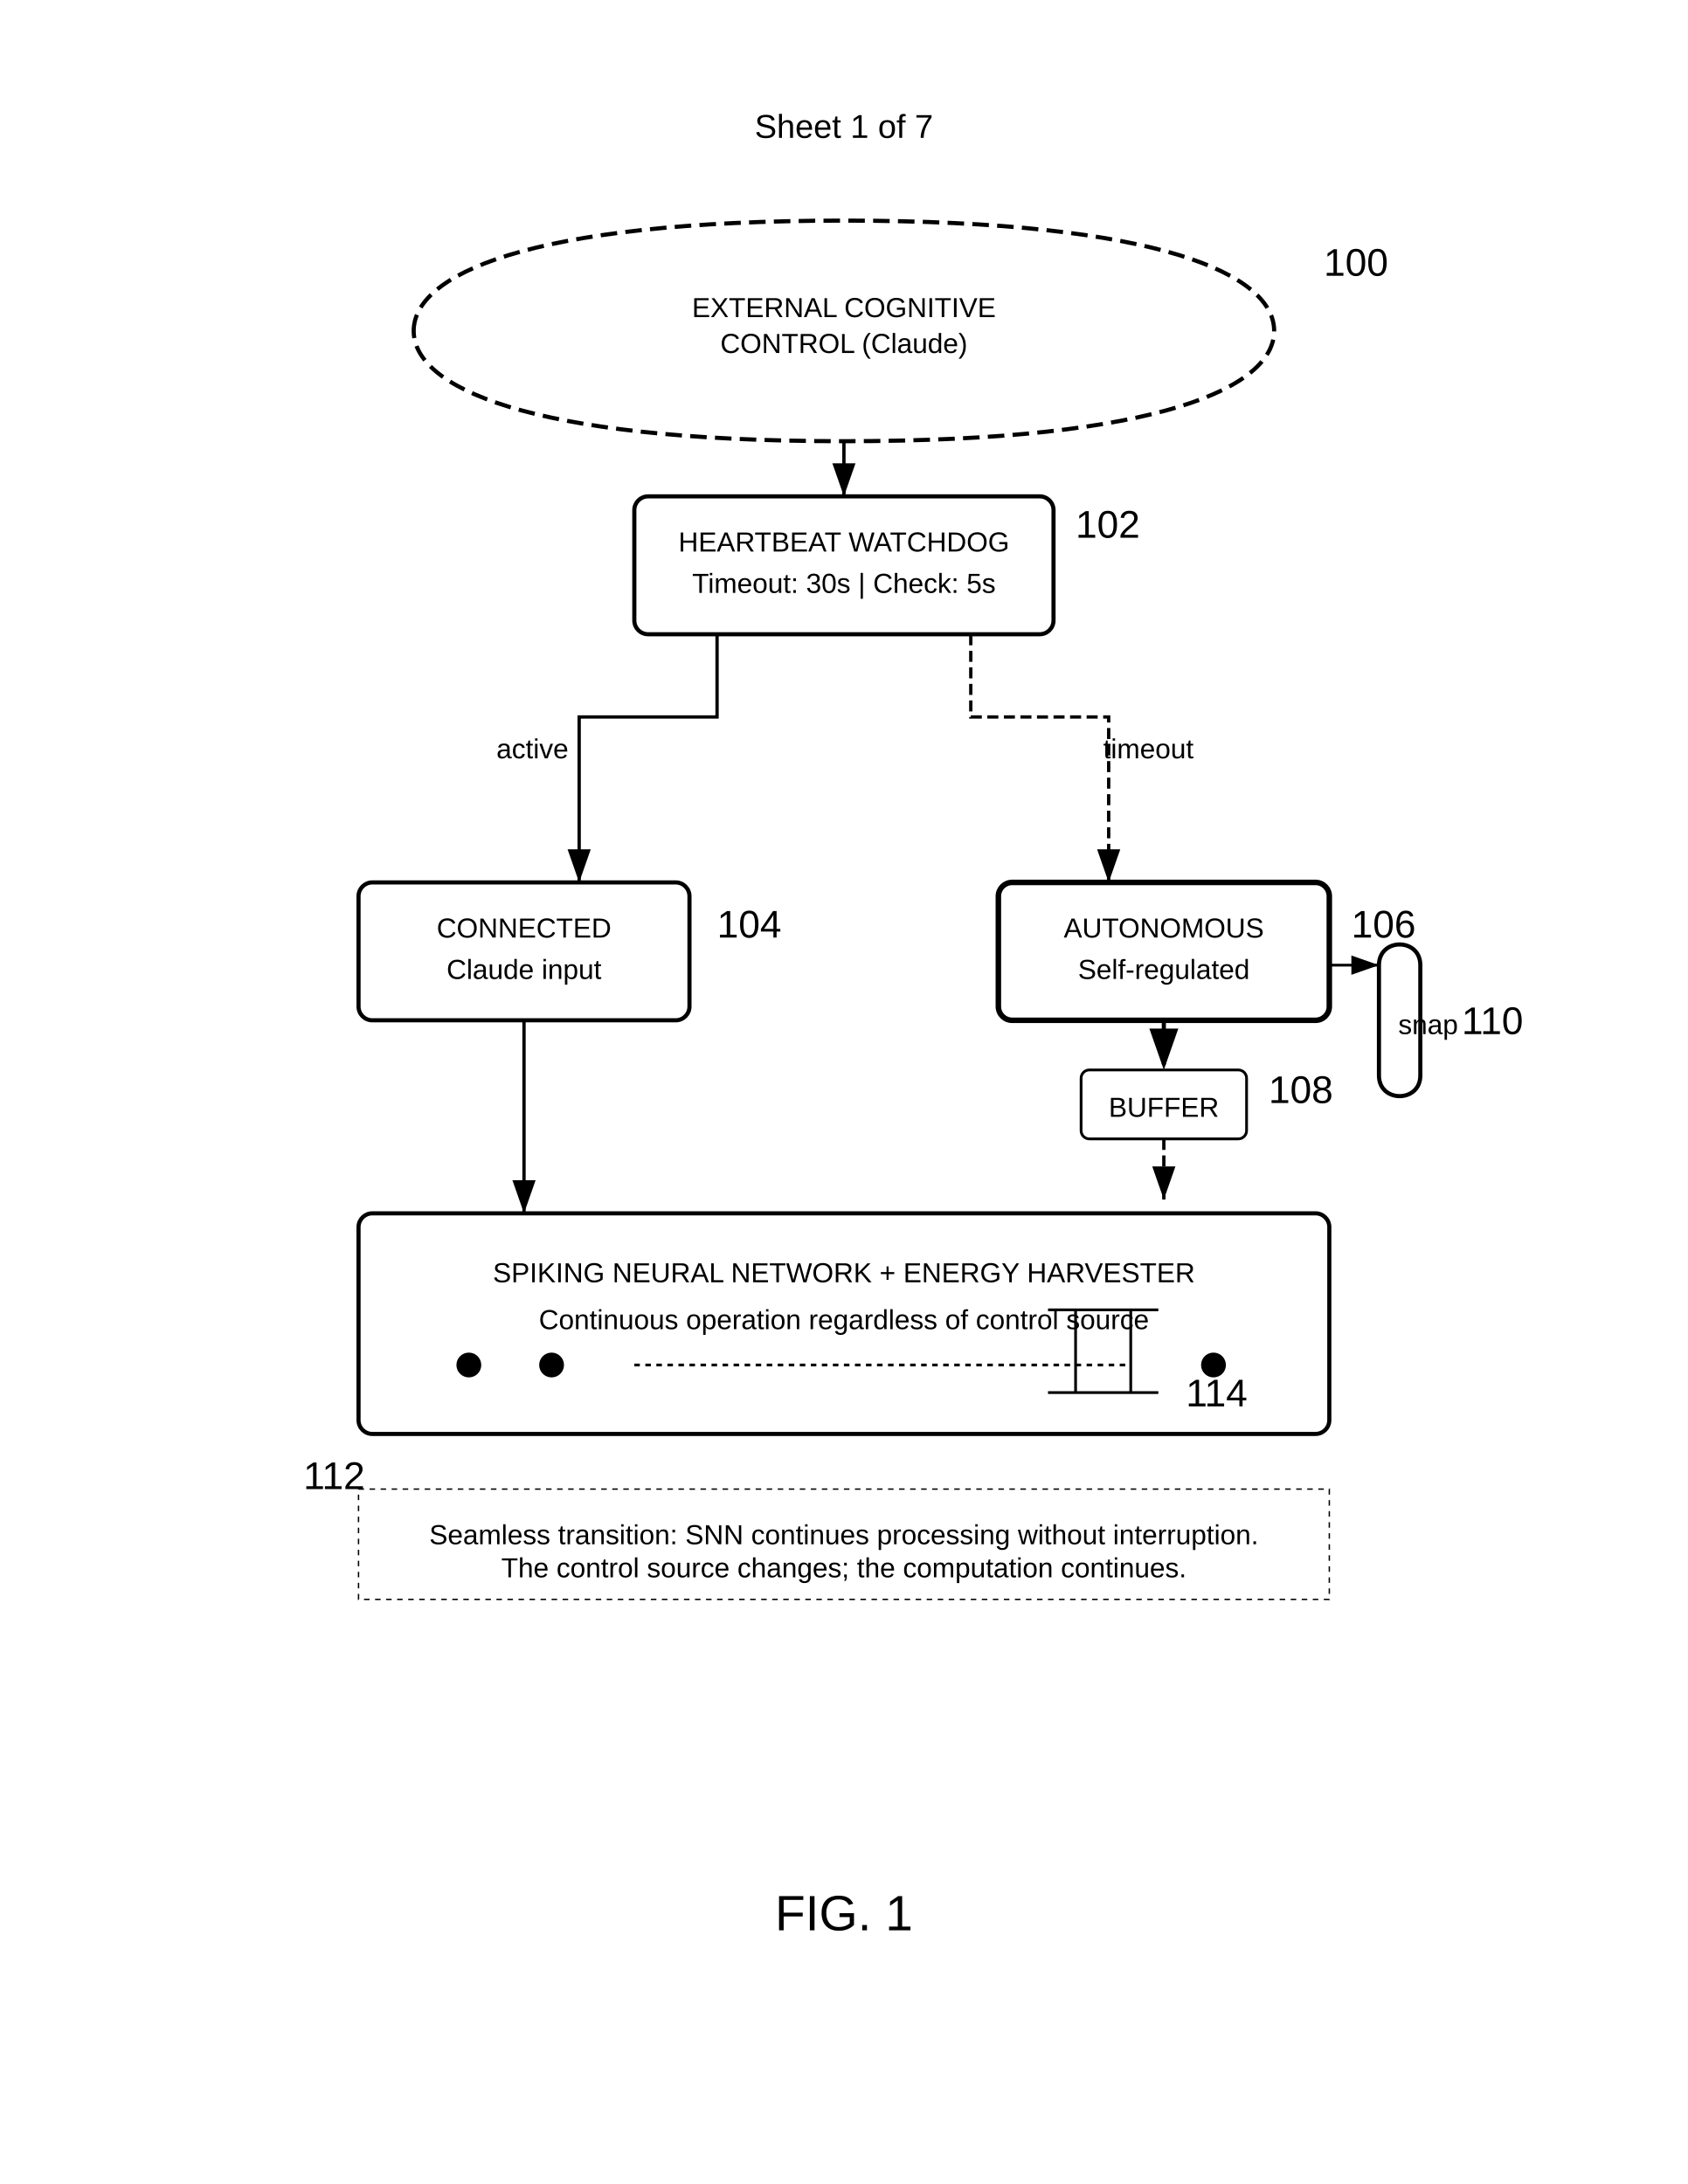
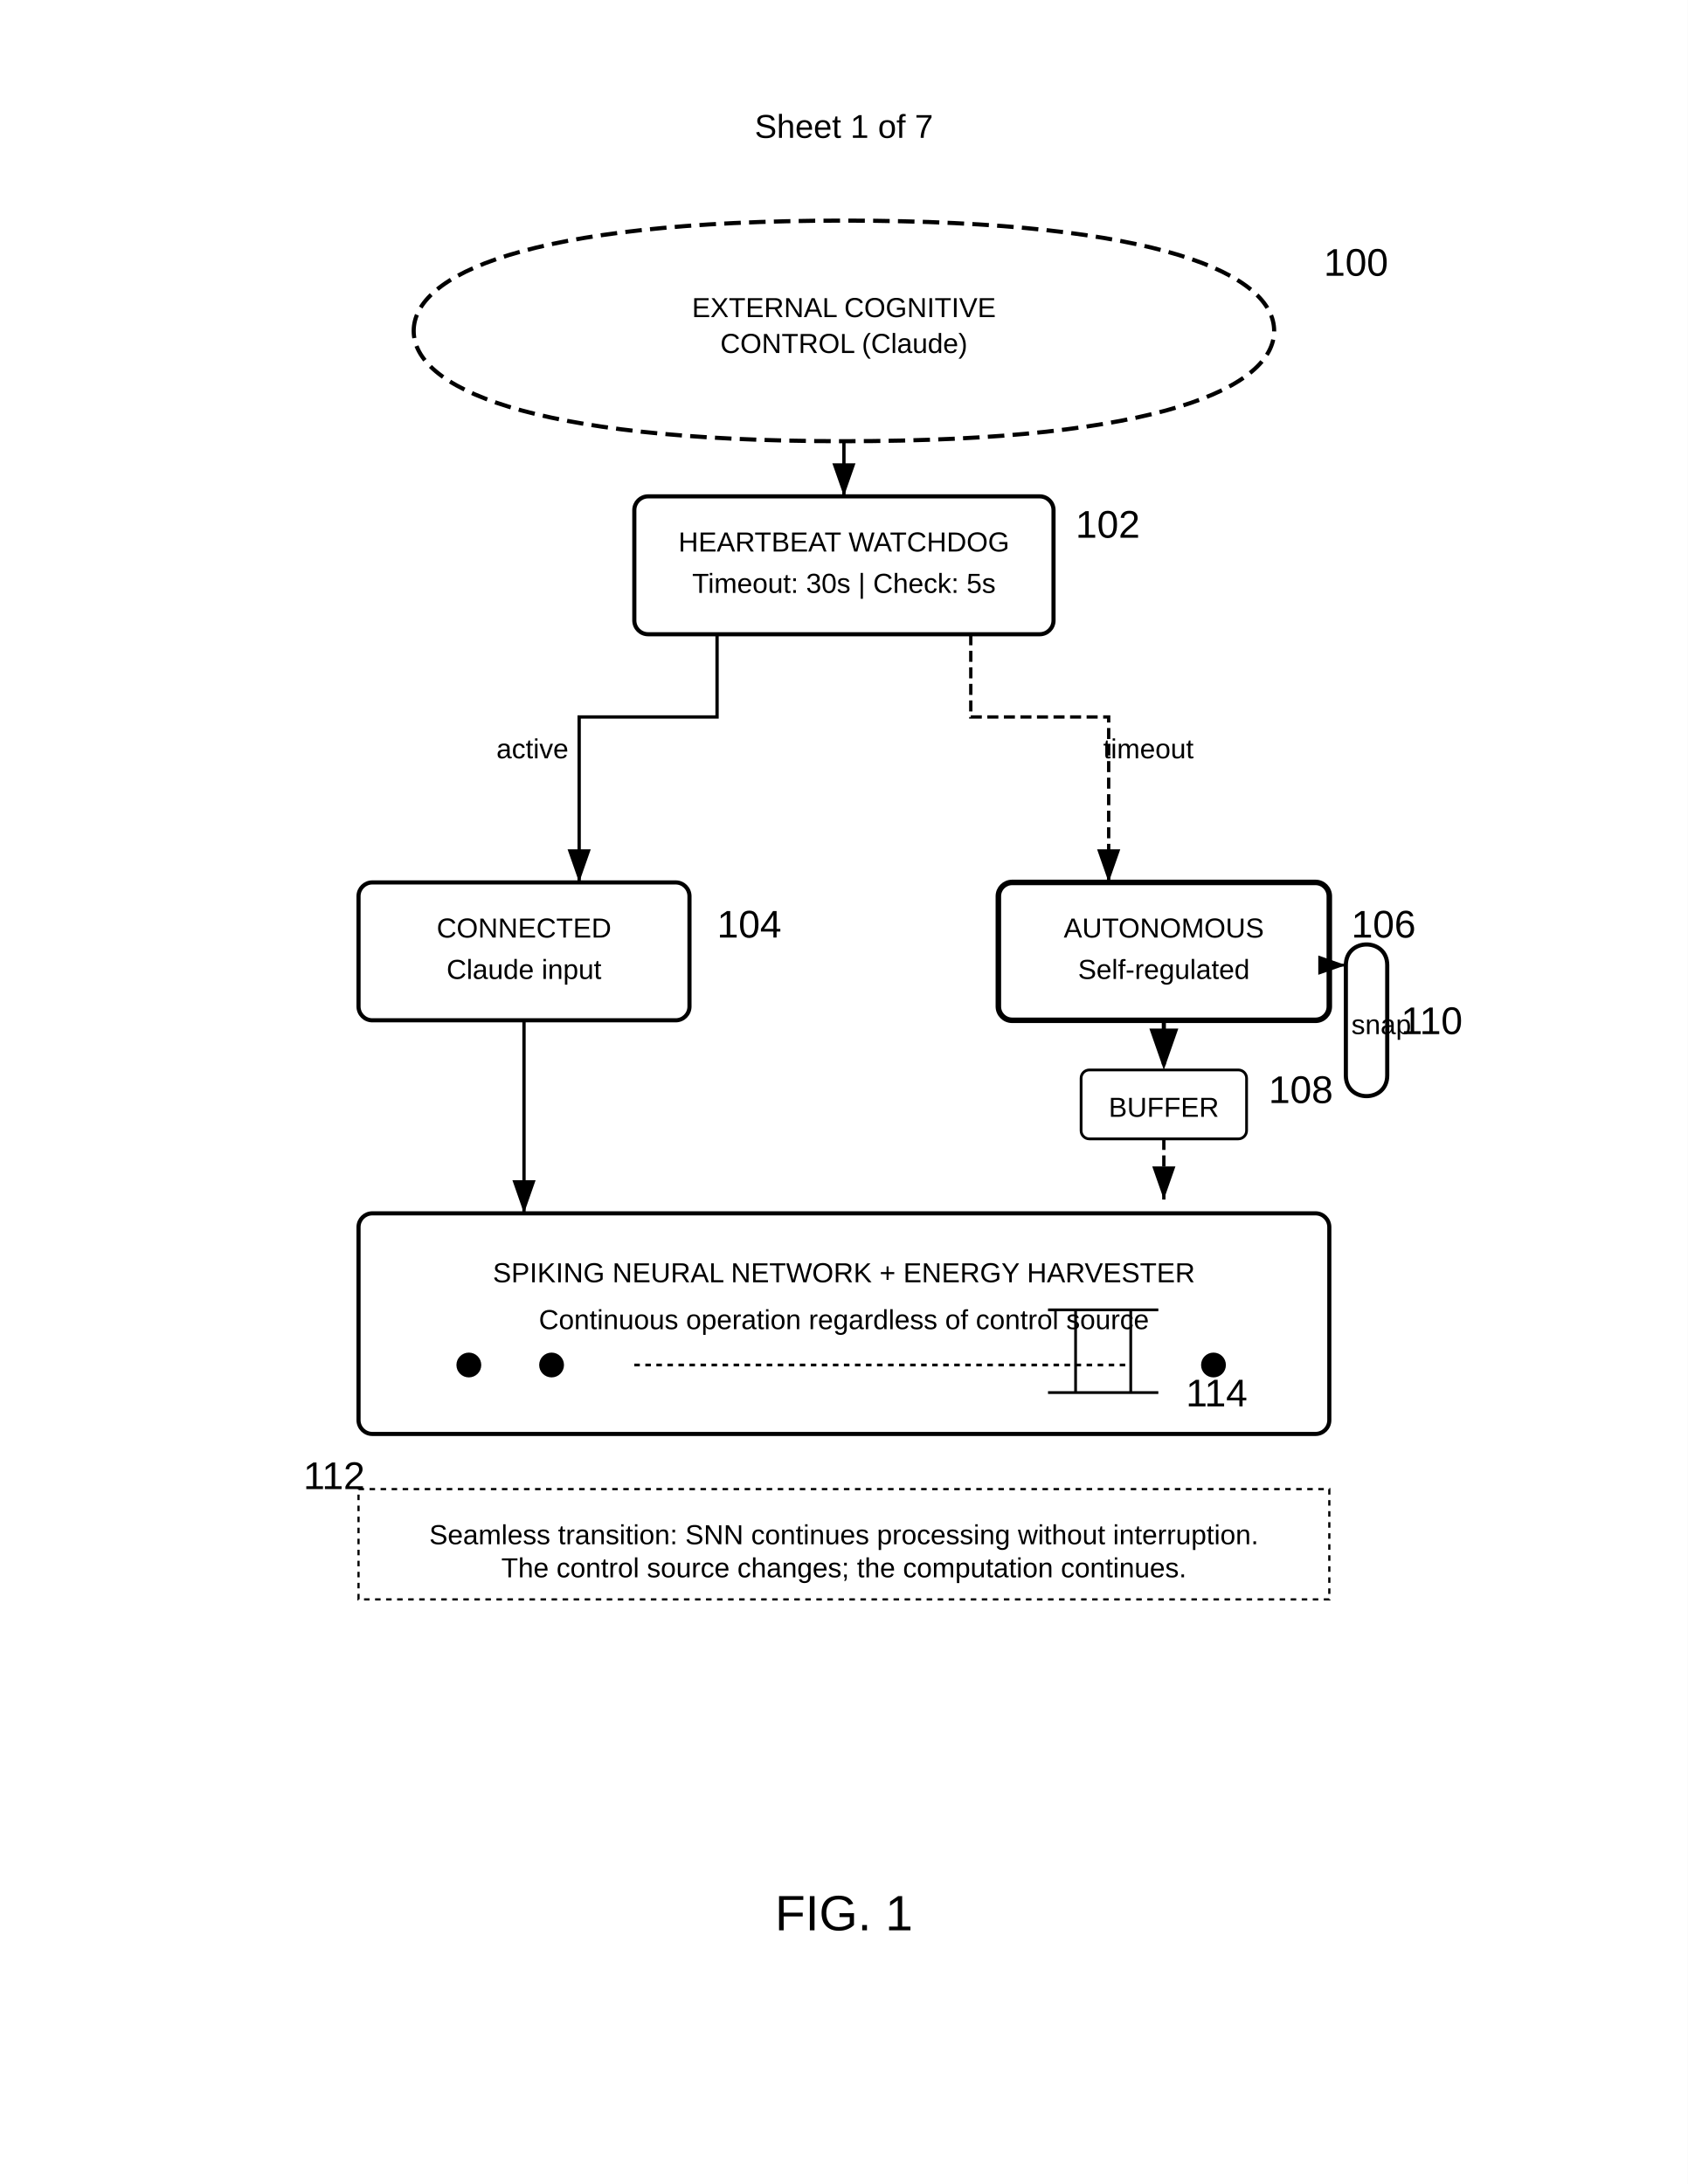
<svg xmlns="http://www.w3.org/2000/svg" width="612" height="792" viewBox="0 0 612 792">
  <rect width="100%" height="100%" fill="#fff" />
+   <defs>
+     <marker id="arrow" markerWidth="10" markerHeight="7" refX="10" refY="3.5" orient="auto">
+       <polygon points="0 0, 10 3.5, 0 7" fill="#000" />
+     </marker>
+   </defs>
  <text x="306" y="50" font-family="Arial" font-size="12" text-anchor="middle" fill="#000">Sheet 1 of 7</text>
  <path d="M150 120c0-20 40-40 156-40s156 20 156 40-40 40-156 40-156-20-156-40z" fill="none" stroke="#000" stroke-width="1.5" stroke-dasharray="6,3" />
  <text x="306" y="115" font-family="Arial" font-size="10" text-anchor="middle" fill="#000">EXTERNAL COGNITIVE</text>
  <text x="306" y="128" font-family="Arial" font-size="10" text-anchor="middle" fill="#000">CONTROL (Claude)</text>
  <text x="480" y="100" font-family="Arial" font-size="14" font-weight="normal" fill="#000">100</text>
  <path d="M306 160v20" stroke="#000" stroke-width="1.2" marker-end="url(#arrow)" />
  <rect x="230" y="180" width="152" height="50" rx="5" fill="none" stroke="#000" stroke-width="1.5" />
  <text x="306" y="200" font-family="Arial" font-size="10" text-anchor="middle" fill="#000">HEARTBEAT WATCHDOG</text>
  <text x="306" y="215" font-family="Arial" font-size="10" text-anchor="middle" fill="#000">Timeout: 30s | Check: 5s</text>
  <text x="390" y="195" font-family="Arial" font-size="14" font-weight="normal" fill="#000">102</text>
  <path d="M260 230v30h-50v60" stroke="#000" stroke-width="1.2" marker-end="url(#arrow)" fill="none" />
  <text x="180" y="275" font-family="Arial" font-size="10" fill="#000">active</text>
  <path d="M352 230v30h50v60" stroke="#000" stroke-width="1.2" stroke-dasharray="4,2" marker-end="url(#arrow)" fill="none" />
  <text x="400" y="275" font-family="Arial" font-size="10" fill="#000">timeout</text>
  <rect x="130" y="320" width="120" height="50" rx="5" fill="none" stroke="#000" stroke-width="1.5" />
  <text x="190" y="340" font-family="Arial" font-size="10" text-anchor="middle" fill="#000">CONNECTED</text>
  <text x="190" y="355" font-family="Arial" font-size="10" text-anchor="middle" fill="#000">Claude input</text>
  <text x="260" y="340" font-family="Arial" font-size="14" font-weight="normal" fill="#000">104</text>
  <rect x="362" y="320" width="120" height="50" rx="5" fill="none" stroke="#000" stroke-width="2" />
  <text x="422" y="340" font-family="Arial" font-size="10" text-anchor="middle" fill="#000">AUTONOMOUS</text>
  <text x="422" y="355" font-family="Arial" font-size="10" text-anchor="middle" fill="#000">Self-regulated</text>
  <text x="490" y="340" font-family="Arial" font-size="14" font-weight="normal" fill="#000">106</text>
  <path d="M190 370v70" stroke="#000" stroke-width="1.2" marker-end="url(#arrow)" />
  <path d="M422 370v18" stroke="#000" stroke-width="1.5" stroke-dasharray="4,2" marker-end="url(#arrow)" />
  <rect x="392" y="388" width="60" height="25" rx="3" fill="none" stroke="#000" stroke-width="1" />
  <text x="422" y="405" font-family="Arial" font-size="10" text-anchor="middle" fill="#000">BUFFER</text>
  <text x="460" y="400" font-family="Arial" font-size="14" font-weight="normal" fill="#000">108</text>
  <path d="M422 413v22" stroke="#000" stroke-width="1.2" stroke-dasharray="4,2" marker-end="url(#arrow)" />
-   <path d="M500 350c0-10 15-10 15 0v40c0 10-15 10-15 0z" fill="none" stroke="#000" stroke-width="1.5" />
-   <text x="507" y="375" font-family="Arial" font-size="10" fill="#000">snap</text>
-   <text x="530" y="375" font-family="Arial" font-size="14" font-weight="normal" fill="#000">110</text>
-   <path d="M482 350h18" stroke="#000" stroke-width="1" marker-end="url(#arrow)" />
+   <path d="M488 350c0-10 15-10 15 0v40c0 10-15 10-15 0z" fill="none" stroke="#000" stroke-width="1.5" />
+   <text x="490" y="375" font-family="Arial" font-size="10" fill="#000">snap</text>
+   <text x="508" y="375" font-family="Arial" font-size="14" font-weight="normal" fill="#000">110</text>
+   <path d="M482 350h6" stroke="#000" stroke-width="1" marker-end="url(#arrow)" />
  <g transform="translate(130,440)">
    <rect width="352" height="80" rx="5" fill="none" stroke="#000" stroke-width="1.5" />
    <text x="176" y="25" font-family="Arial" font-size="10" text-anchor="middle" fill="#000">SPIKING NEURAL NETWORK + ENERGY HARVESTER</text>
    <text x="176" y="42" font-family="Arial" font-size="10" text-anchor="middle" fill="#000">Continuous operation regardless of control source</text>
    <circle cx="40" cy="55" r="4" stroke="#000" />
    <circle cx="70" cy="55" r="4" stroke="#000" />
    <circle cx="310" cy="55" r="4" stroke="#000" />
    <path d="M100 55h180" stroke="#000" stroke-dasharray="2,2" />
    <text x="-20" y="100" font-family="Arial" font-size="14" font-weight="normal" fill="#000">112</text>
  </g>
  <g transform="translate(380,475)">
    <path d="M0 0h40M0 30h40M10 0v30M30 0v30" stroke="#000" stroke-width="1" />
    <text x="50" y="35" font-family="Arial" font-size="14" font-weight="normal" fill="#000">114</text>
  </g>
-   <rect x="130" y="540" width="352" height="40" fill="none" stroke="#000" stroke-width="0.5" stroke-dasharray="2,2" />
+   <rect x="130" y="540" width="352" height="40" fill="none" stroke="#000" stroke-width="0.8" stroke-dasharray="2,2" />
  <text x="306" y="560" font-family="Arial" font-size="10" text-anchor="middle" fill="#000">Seamless transition: SNN continues processing without interruption.</text>
  <text x="306" y="572" font-family="Arial" font-size="10" text-anchor="middle" fill="#000">The control source changes; the computation continues.</text>
-   <defs>
-     <marker id="arrow" markerWidth="10" markerHeight="7" refX="10" refY="3.5" orient="auto">
-       <polygon points="0 0, 10 3.5, 0 7" fill="#000" />
-     </marker>
-   </defs>
  <text x="306" y="700" font-family="Arial" font-size="18" font-weight="normal" text-anchor="middle" fill="#000">FIG. 1</text>
</svg>
